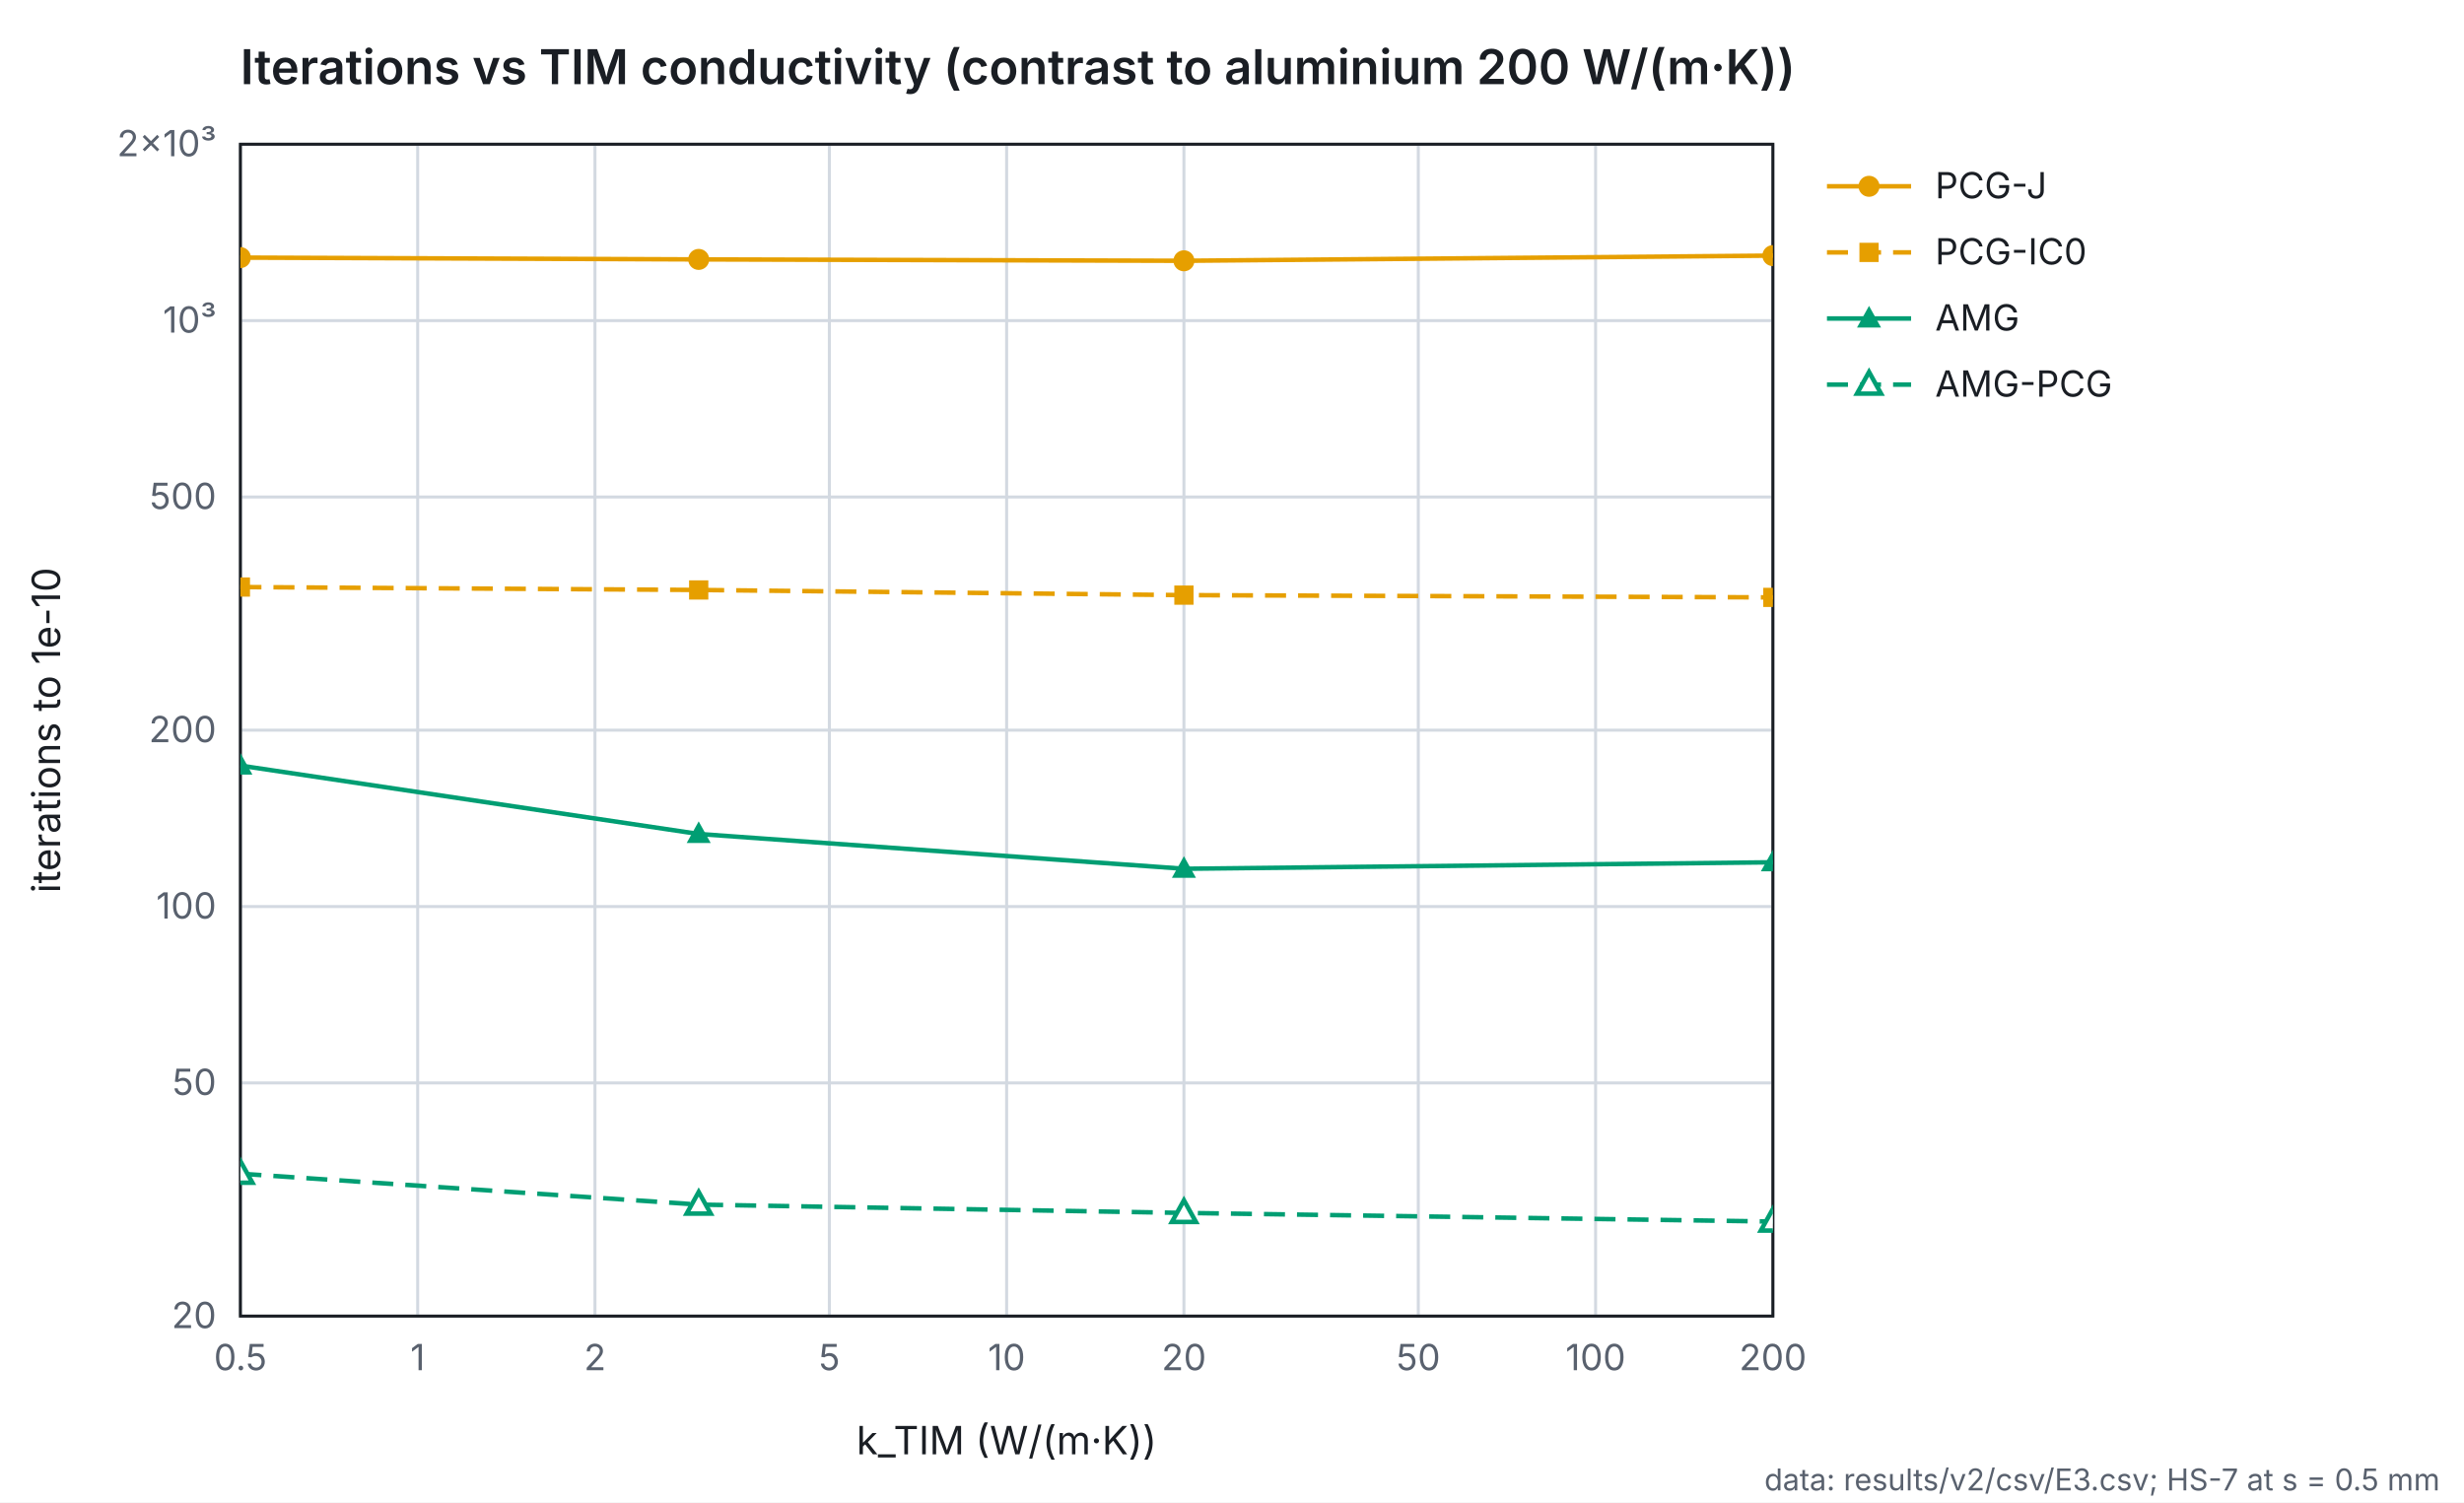
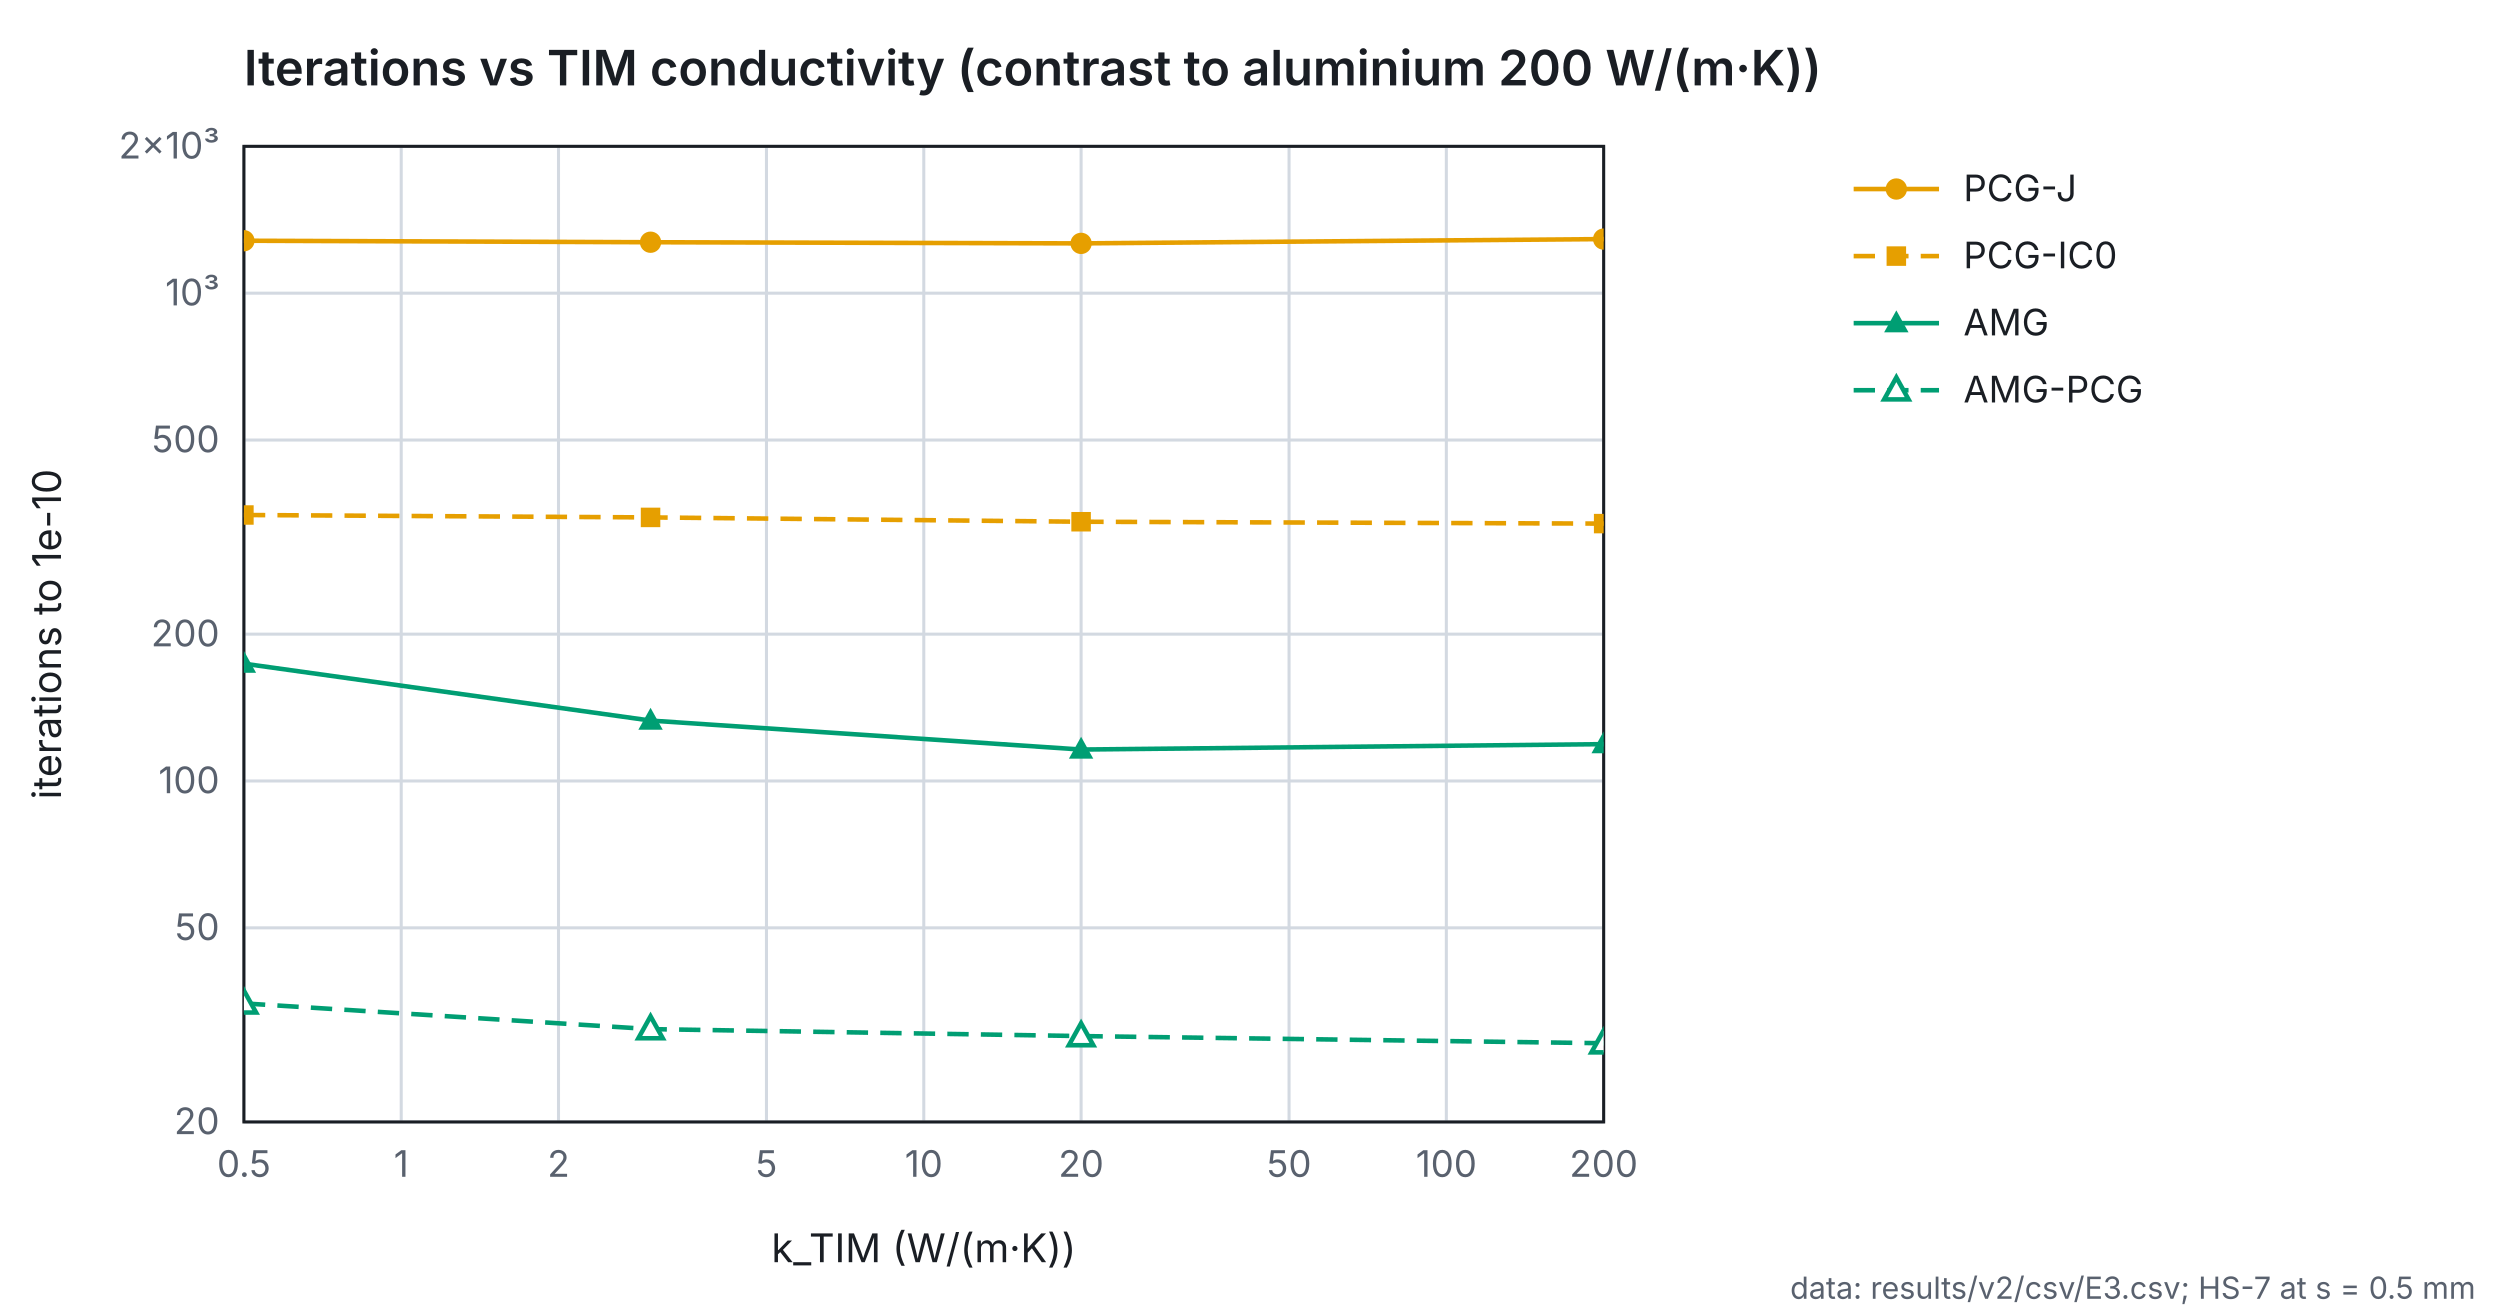
- <svg xmlns="http://www.w3.org/2000/svg" width="820" height="500" viewBox="0 0 820 500" font-family="Inter, 'Segoe UI', Arial, sans-serif">
+ <svg xmlns="http://www.w3.org/2000/svg" width="820" height="430" viewBox="0 0 820 430" font-family="Inter, 'Segoe UI', Arial, sans-serif">
  <rect width="100%" height="100%" fill="#FFFFFF" />
  <defs>
    <clipPath id="plot-area">
-       <rect x="80.00" y="48.00" width="510.00" height="390.00" />
+       <rect x="80.00" y="48.00" width="446.00" height="320.00" />
    </clipPath>
  </defs>
  <g stroke="#D3D9E1" stroke-width="1">
-     <line x1="80.00" y1="48.00" x2="80.00" y2="438.00" />
-     <line x1="139.00" y1="48.00" x2="139.00" y2="438.00" />
-     <line x1="198.00" y1="48.00" x2="198.00" y2="438.00" />
-     <line x1="276.00" y1="48.00" x2="276.00" y2="438.00" />
-     <line x1="335.00" y1="48.00" x2="335.00" y2="438.00" />
-     <line x1="394.00" y1="48.00" x2="394.00" y2="438.00" />
-     <line x1="472.00" y1="48.00" x2="472.00" y2="438.00" />
-     <line x1="531.00" y1="48.00" x2="531.00" y2="438.00" />
-     <line x1="590.00" y1="48.00" x2="590.00" y2="438.00" />
-     <line x1="80.00" y1="438.00" x2="590.00" y2="438.00" />
-     <line x1="80.00" y1="360.40" x2="590.00" y2="360.40" />
-     <line x1="80.00" y1="301.70" x2="590.00" y2="301.70" />
-     <line x1="80.00" y1="243.00" x2="590.00" y2="243.00" />
-     <line x1="80.00" y1="165.40" x2="590.00" y2="165.40" />
-     <line x1="80.00" y1="106.70" x2="590.00" y2="106.70" />
-     <line x1="80.00" y1="48.00" x2="590.00" y2="48.00" />
+     <line x1="80.00" y1="48.00" x2="80.00" y2="368.00" />
+     <line x1="131.60" y1="48.00" x2="131.60" y2="368.00" />
+     <line x1="183.19" y1="48.00" x2="183.19" y2="368.00" />
+     <line x1="251.40" y1="48.00" x2="251.40" y2="368.00" />
+     <line x1="303.00" y1="48.00" x2="303.00" y2="368.00" />
+     <line x1="354.60" y1="48.00" x2="354.60" y2="368.00" />
+     <line x1="422.81" y1="48.00" x2="422.81" y2="368.00" />
+     <line x1="474.40" y1="48.00" x2="474.40" y2="368.00" />
+     <line x1="526.00" y1="48.00" x2="526.00" y2="368.00" />
+     <line x1="80.00" y1="368.00" x2="526.00" y2="368.00" />
+     <line x1="80.00" y1="304.33" x2="526.00" y2="304.33" />
+     <line x1="80.00" y1="256.16" x2="526.00" y2="256.16" />
+     <line x1="80.00" y1="208.00" x2="526.00" y2="208.00" />
+     <line x1="80.00" y1="144.33" x2="526.00" y2="144.33" />
+     <line x1="80.00" y1="96.16" x2="526.00" y2="96.16" />
+     <line x1="80.00" y1="48.00" x2="526.00" y2="48.00" />
  </g>
  <g font-size="12" fill="#59616E">
-     <text x="80.00" y="456.00" text-anchor="middle">0.5</text>
-     <text x="139.00" y="456.00" text-anchor="middle">1</text>
-     <text x="198.00" y="456.00" text-anchor="middle">2</text>
-     <text x="276.00" y="456.00" text-anchor="middle">5</text>
-     <text x="335.00" y="456.00" text-anchor="middle">10</text>
-     <text x="394.00" y="456.00" text-anchor="middle">20</text>
-     <text x="472.00" y="456.00" text-anchor="middle">50</text>
-     <text x="531.00" y="456.00" text-anchor="middle">100</text>
-     <text x="590.00" y="456.00" text-anchor="middle">200</text>
-     <text x="72.00" y="442.00" text-anchor="end">20</text>
-     <text x="72.00" y="364.40" text-anchor="end">50</text>
-     <text x="72.00" y="305.70" text-anchor="end">100</text>
-     <text x="72.00" y="247.00" text-anchor="end">200</text>
-     <text x="72.00" y="169.40" text-anchor="end">500</text>
-     <text x="72.00" y="110.70" text-anchor="end">10³</text>
+     <text x="80.00" y="386.00" text-anchor="middle">0.5</text>
+     <text x="131.60" y="386.00" text-anchor="middle">1</text>
+     <text x="183.19" y="386.00" text-anchor="middle">2</text>
+     <text x="251.40" y="386.00" text-anchor="middle">5</text>
+     <text x="303.00" y="386.00" text-anchor="middle">10</text>
+     <text x="354.60" y="386.00" text-anchor="middle">20</text>
+     <text x="422.81" y="386.00" text-anchor="middle">50</text>
+     <text x="474.40" y="386.00" text-anchor="middle">100</text>
+     <text x="526.00" y="386.00" text-anchor="middle">200</text>
+     <text x="72.00" y="372.00" text-anchor="end">20</text>
+     <text x="72.00" y="308.33" text-anchor="end">50</text>
+     <text x="72.00" y="260.16" text-anchor="end">100</text>
+     <text x="72.00" y="212.00" text-anchor="end">200</text>
+     <text x="72.00" y="148.33" text-anchor="end">500</text>
+     <text x="72.00" y="100.16" text-anchor="end">10³</text>
    <text x="72.00" y="52.00" text-anchor="end">2×10³</text>
  </g>
-   <rect x="80.00" y="48.00" width="510.00" height="390.00" fill="none" stroke="#1A1E24" stroke-width="1" />
+   <rect x="80.00" y="48.00" width="446.00" height="320.00" fill="none" stroke="#1A1E24" stroke-width="1" />
  <text x="80.00" y="28" font-size="16" font-weight="600" fill="#1A1E24">Iterations vs TIM conductivity (contrast to aluminium 200 W/(m·K))</text>
-   <text x="335.00" y="484.00" font-size="13" text-anchor="middle" fill="#1A1E24">k_TIM (W/(m·K))</text>
-   <text transform="translate(20 243.00) rotate(-90)" font-size="13" text-anchor="middle" fill="#1A1E24">iterations to 1e-10</text>
+   <text x="303.00" y="414.00" font-size="13" text-anchor="middle" fill="#1A1E24">k_TIM (W/(m·K))</text>
+   <text transform="translate(20 208.00) rotate(-90)" font-size="13" text-anchor="middle" fill="#1A1E24">iterations to 1e-10</text>
  <g clip-path="url(#plot-area)">
-     <polyline fill="none" stroke="#E69F00" stroke-width="1.50" stroke-linejoin="round" points="80.00,85.73 232.52,86.33 394.00,86.79 590.00,85.07" />
-     <circle cx="80.00" cy="85.73" r="3.5" fill="#E69F00" />
-     <circle cx="232.52" cy="86.33" r="3.5" fill="#E69F00" />
-     <circle cx="394.00" cy="86.79" r="3.5" fill="#E69F00" />
-     <circle cx="590.00" cy="85.07" r="3.5" fill="#E69F00" />
-     <polyline fill="none" stroke="#E69F00" stroke-width="1.50" stroke-linejoin="round" stroke-dasharray="7 4" points="80.00,195.37 232.52,196.34 394.00,198.06 590.00,198.81" />
-     <rect x="76.80" y="192.17" width="6.4" height="6.4" fill="#E69F00" />
-     <rect x="229.32" y="193.14" width="6.4" height="6.4" fill="#E69F00" />
-     <rect x="390.80" y="194.86" width="6.4" height="6.4" fill="#E69F00" />
-     <rect x="586.80" y="195.61" width="6.4" height="6.4" fill="#E69F00" />
-     <polyline fill="none" stroke="#009E73" stroke-width="1.50" stroke-linejoin="round" points="80.00,254.79 232.52,277.55 394.00,289.13 590.00,286.97" />
-     <polygon points="80.00,250.59 84.00,257.79 76.00,257.79" fill="#009E73" />
-     <polygon points="232.52,273.35 236.52,280.55 228.52,280.55" fill="#009E73" />
-     <polygon points="394.00,284.93 398.00,292.13 390.00,292.13" fill="#009E73" />
-     <polygon points="590.00,282.77 594.00,289.97 586.00,289.97" fill="#009E73" />
-     <polyline fill="none" stroke="#009E73" stroke-width="1.50" stroke-linejoin="round" stroke-dasharray="7 4" points="80.00,390.61 232.52,400.89 394.00,403.66 590.00,406.53" />
-     <polygon points="80.00,386.41 84.00,393.61 76.00,393.61" fill="#FFFFFF" stroke="#009E73" stroke-width="1.5" />
-     <polygon points="232.52,396.69 236.52,403.89 228.52,403.89" fill="#FFFFFF" stroke="#009E73" stroke-width="1.5" />
-     <polygon points="394.00,399.46 398.00,406.66 390.00,406.66" fill="#FFFFFF" stroke="#009E73" stroke-width="1.5" />
-     <polygon points="590.00,402.33 594.00,409.53 586.00,409.53" fill="#FFFFFF" stroke="#009E73" stroke-width="1.5" />
+     <polyline fill="none" stroke="#E69F00" stroke-width="1.50" stroke-linejoin="round" points="80.00,78.96 213.38,79.45 354.60,79.83 526.00,78.42" />
+     <circle cx="80.00" cy="78.96" r="3.5" fill="#E69F00" />
+     <circle cx="213.38" cy="79.45" r="3.5" fill="#E69F00" />
+     <circle cx="354.60" cy="79.83" r="3.5" fill="#E69F00" />
+     <circle cx="526.00" cy="78.42" r="3.5" fill="#E69F00" />
+     <polyline fill="none" stroke="#E69F00" stroke-width="1.50" stroke-linejoin="round" stroke-dasharray="7 4" points="80.00,168.92 213.38,169.71 354.60,171.13 526.00,171.74" />
+     <rect x="76.80" y="165.72" width="6.4" height="6.4" fill="#E69F00" />
+     <rect x="210.18" y="166.51" width="6.4" height="6.4" fill="#E69F00" />
+     <rect x="351.40" y="167.93" width="6.4" height="6.4" fill="#E69F00" />
+     <rect x="522.80" y="168.54" width="6.4" height="6.4" fill="#E69F00" />
+     <polyline fill="none" stroke="#009E73" stroke-width="1.50" stroke-linejoin="round" points="80.00,217.68 213.38,236.35 354.60,245.85 526.00,244.08" />
+     <polygon points="80.00,213.48 84.00,220.68 76.00,220.68" fill="#009E73" />
+     <polygon points="213.38,232.15 217.38,239.35 209.38,239.35" fill="#009E73" />
+     <polygon points="354.60,241.65 358.60,248.85 350.60,248.85" fill="#009E73" />
+     <polygon points="526.00,239.88 530.00,247.08 522.00,247.08" fill="#009E73" />
+     <polyline fill="none" stroke="#009E73" stroke-width="1.50" stroke-linejoin="round" stroke-dasharray="7 4" points="80.00,329.11 213.38,337.55 354.60,339.83 526.00,342.18" />
+     <polygon points="80.00,324.91 84.00,332.11 76.00,332.11" fill="#FFFFFF" stroke="#009E73" stroke-width="1.5" />
+     <polygon points="213.38,333.35 217.38,340.55 209.38,340.55" fill="#FFFFFF" stroke="#009E73" stroke-width="1.5" />
+     <polygon points="354.60,335.63 358.60,342.83 350.60,342.83" fill="#FFFFFF" stroke="#009E73" stroke-width="1.5" />
+     <polygon points="526.00,337.98 530.00,345.18 522.00,345.18" fill="#FFFFFF" stroke="#009E73" stroke-width="1.5" />
  </g>
-   <text x="812.00" y="496.00" font-size="10" text-anchor="end" fill="#59616E">data: results/v2/csv/E3.csv; HS-7 at s = 0.5 mm</text>
+   <text x="812.00" y="426.00" font-size="10" text-anchor="end" fill="#59616E">data: results/v2/csv/E3.csv; HS-7 at s = 0.5 mm</text>
  <g font-size="12" fill="#1A1E24">
    <line x1="608.00" y1="62.00" x2="636.00" y2="62.00" fill="none" stroke="#E69F00" stroke-width="1.50" stroke-linejoin="round" />
    <circle cx="622.00" cy="62.00" r="3.5" fill="#E69F00" />
    <text x="644.00" y="66.00">PCG-J</text>
    <line x1="608.00" y1="84.00" x2="636.00" y2="84.00" fill="none" stroke="#E69F00" stroke-width="1.50" stroke-linejoin="round" stroke-dasharray="7 4" />
    <rect x="618.80" y="80.80" width="6.4" height="6.4" fill="#E69F00" />
    <text x="644.00" y="88.00">PCG-IC0</text>
    <line x1="608.00" y1="106.00" x2="636.00" y2="106.00" fill="none" stroke="#009E73" stroke-width="1.50" stroke-linejoin="round" />
    <polygon points="622.00,101.80 626.00,109.00 618.00,109.00" fill="#009E73" />
    <text x="644.00" y="110.00">AMG</text>
    <line x1="608.00" y1="128.00" x2="636.00" y2="128.00" fill="none" stroke="#009E73" stroke-width="1.50" stroke-linejoin="round" stroke-dasharray="7 4" />
    <polygon points="622.00,123.80 626.00,131.00 618.00,131.00" fill="#FFFFFF" stroke="#009E73" stroke-width="1.5" />
    <text x="644.00" y="132.00">AMG-PCG</text>
  </g>
</svg>
